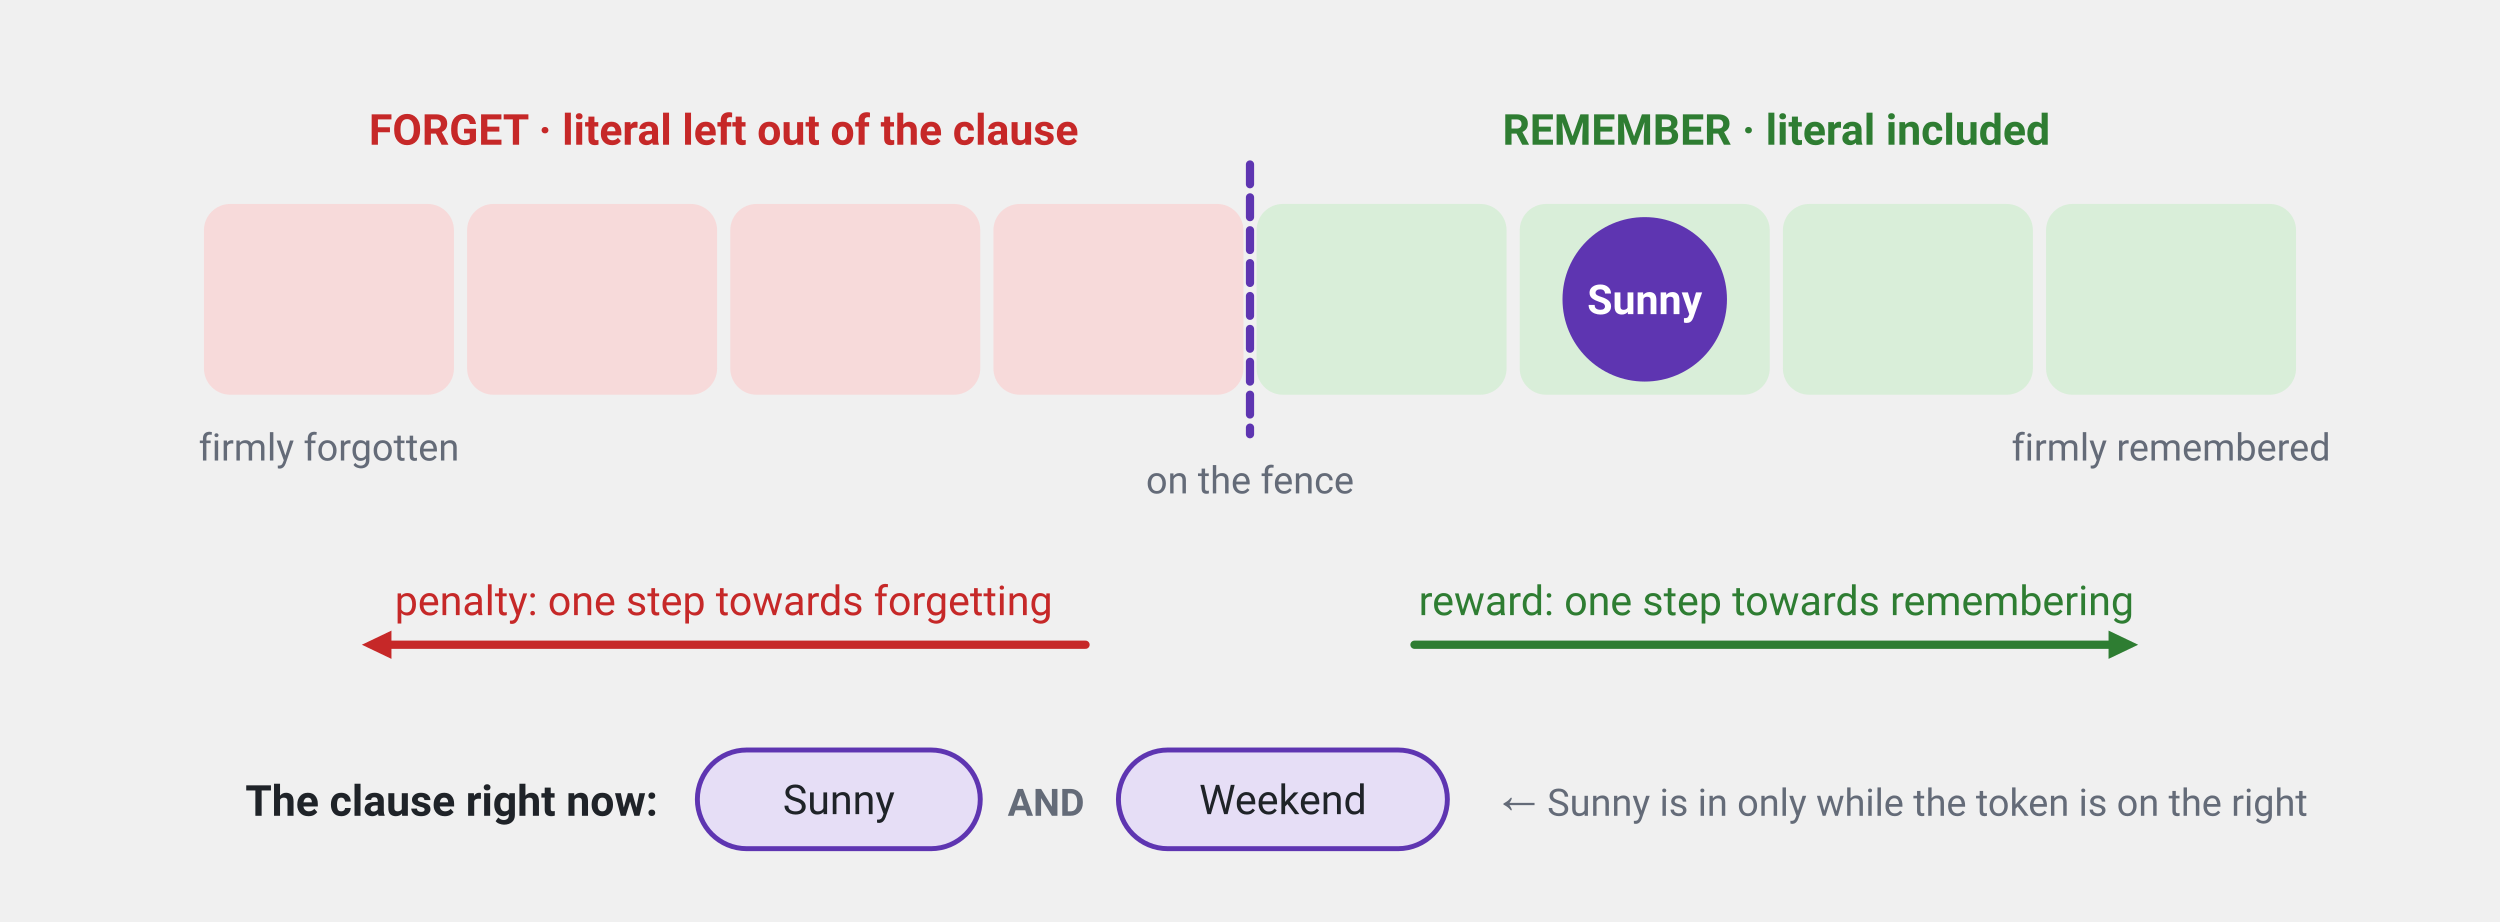
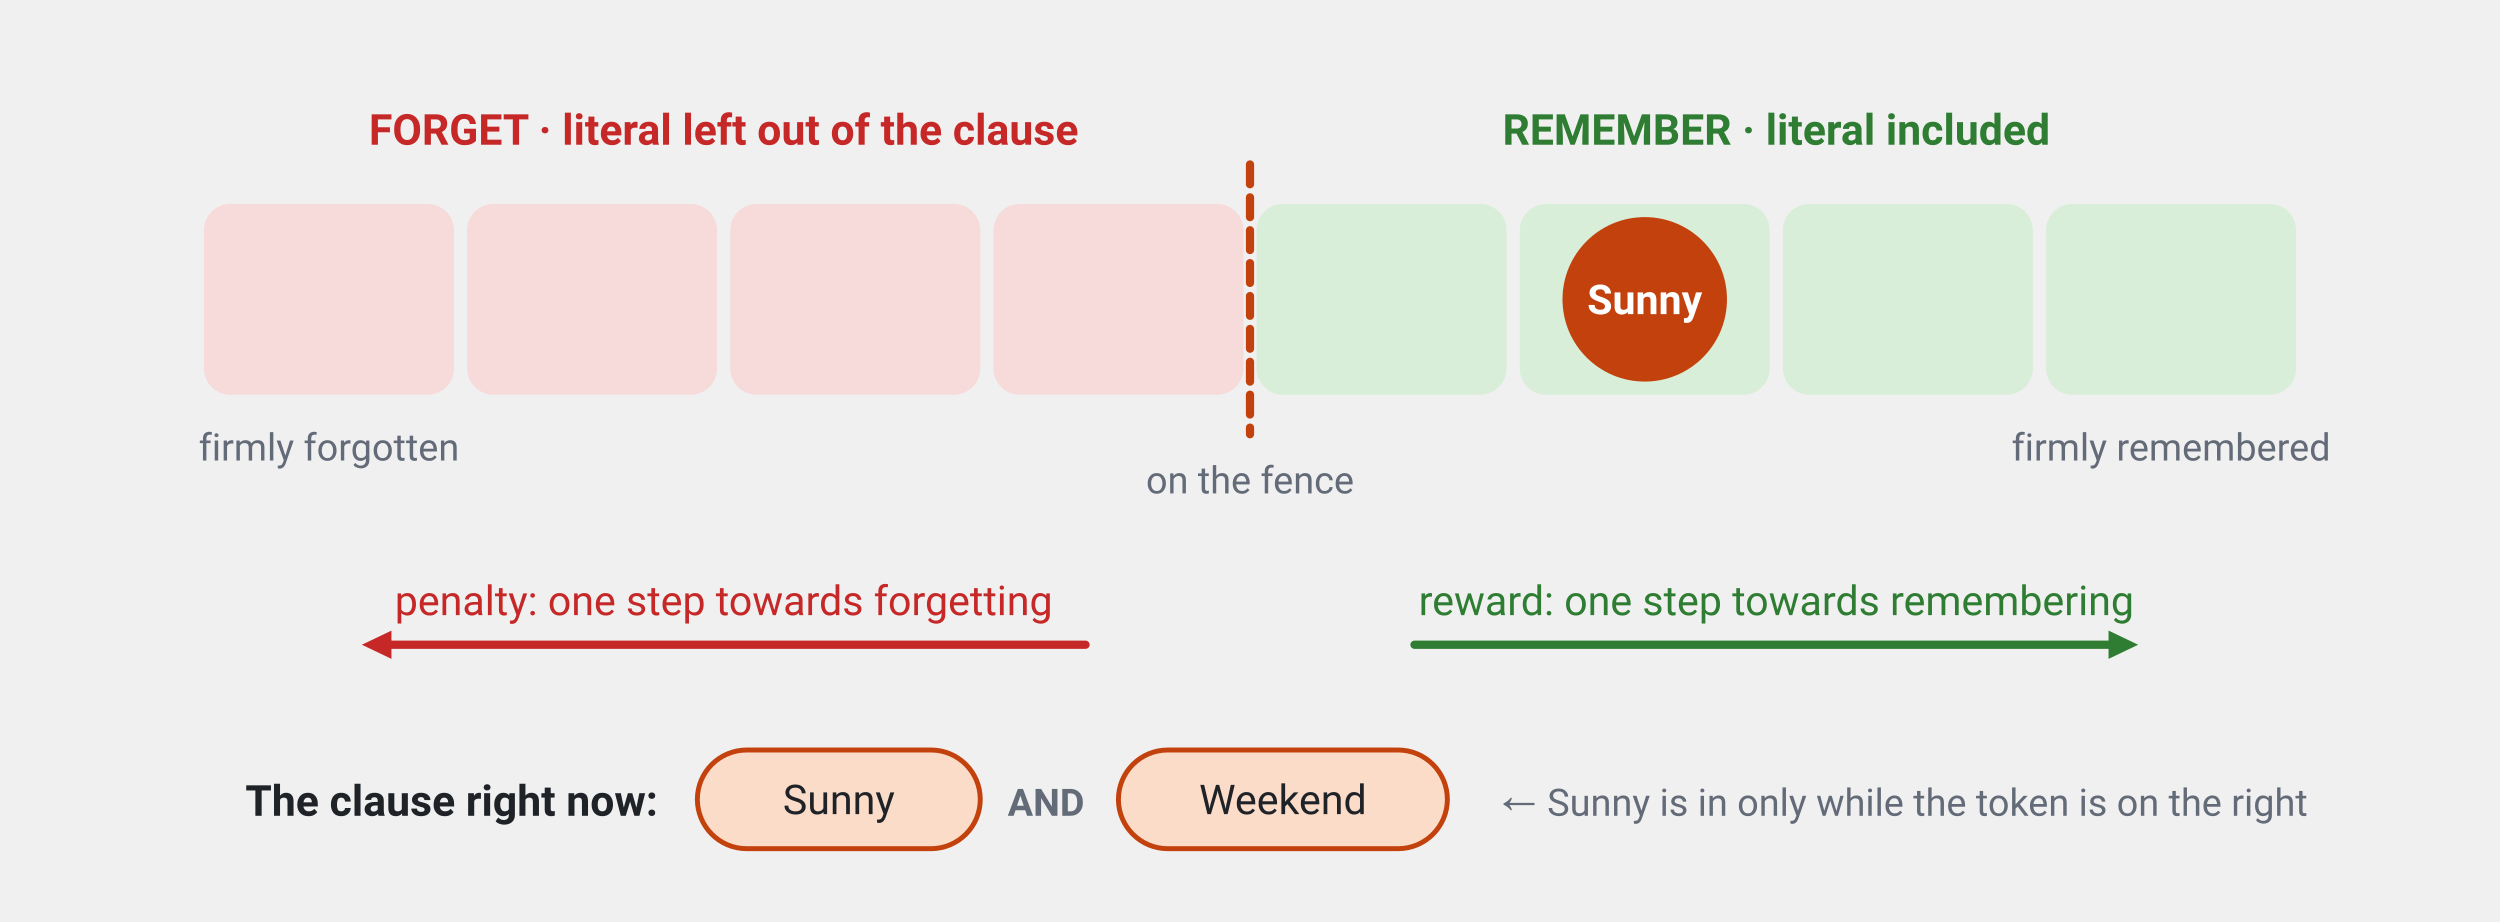
<svg xmlns="http://www.w3.org/2000/svg" viewBox="0 0 760 280" width="760" height="280" role="img" font-family="Roboto, 'Helvetica Neue', Helvetica, Arial, sans-serif">
  <style>@keyframes k1{0.000%{transform:translate(-160.0px,0.0px)} 7.000%{transform:translate(-160.0px,0.0px)} 10.500%{transform:translate(-80.0px,0.0px)} 19.000%{transform:translate(-80.0px,0.0px)} 22.500%{transform:translate(0.0px,0.0px)} 31.000%{transform:translate(0.0px,0.0px)} 34.500%{transform:translate(80.0px,0.0px)} 46.000%{transform:translate(80.0px,0.0px)} 49.500%{transform:translate(0.0px,0.0px)} 58.000%{transform:translate(0.0px,0.0px)} 61.500%{transform:translate(-80.0px,0.0px)} 70.000%{transform:translate(-80.0px,0.0px)} 73.500%{transform:translate(-160.0px,0.0px)} 82.000%{transform:translate(-160.0px,0.0px)} 85.500%{transform:translate(-240.0px,0.0px)} 93.000%{transform:translate(-240.0px,0.0px)} 96.500%{transform:translate(-160.0px,0.0px)} 100.000%{transform:translate(-160.0px,0.0px)}}
.k1{animation:k1 11s ease-in-out infinite}
@keyframes k2{0.000%{opacity:.3} 45.990%{opacity:.3} 46.000%{opacity:1} 52.990%{opacity:1} 53.000%{opacity:.3} 57.990%{opacity:.3} 58.000%{opacity:1} 64.990%{opacity:1} 65.000%{opacity:.3} 69.990%{opacity:.3} 70.000%{opacity:1} 76.990%{opacity:1} 77.000%{opacity:.3} 81.990%{opacity:.3} 82.000%{opacity:1} 88.990%{opacity:1} 89.000%{opacity:.3} 100.000%{opacity:.3}}
.k2{animation:k2 11s linear infinite}
@keyframes k3{0.000%{opacity:.3} 6.990%{opacity:.3} 7.000%{opacity:1} 13.990%{opacity:1} 14.000%{opacity:.3} 18.990%{opacity:.3} 19.000%{opacity:1} 25.990%{opacity:1} 26.000%{opacity:.3} 30.990%{opacity:.3} 31.000%{opacity:1} 37.990%{opacity:1} 38.000%{opacity:.3} 92.990%{opacity:.3} 93.000%{opacity:1} 100.000%{opacity:1}}
.k3{animation:k3 11s linear infinite}
@keyframes k4{0.000%{opacity:0} 8.740%{opacity:0} 8.750%{opacity:1} 20.740%{opacity:1} 20.750%{opacity:1} 32.740%{opacity:1} 32.750%{opacity:1} 47.740%{opacity:1} 47.750%{opacity:1} 59.740%{opacity:1} 59.750%{opacity:1} 71.740%{opacity:1} 71.750%{opacity:0} 83.740%{opacity:0} 83.750%{opacity:0} 94.740%{opacity:0} 94.750%{opacity:0} 100.000%{opacity:0}}
.k4{animation:k4 11s linear infinite}
@keyframes k5{0.000%{opacity:1} 8.740%{opacity:1} 8.750%{opacity:0} 20.740%{opacity:0} 20.750%{opacity:0} 32.740%{opacity:0} 32.750%{opacity:0} 47.740%{opacity:0} 47.750%{opacity:0} 59.740%{opacity:0} 59.750%{opacity:0} 71.740%{opacity:0} 71.750%{opacity:1} 83.740%{opacity:1} 83.750%{opacity:1} 94.740%{opacity:1} 94.750%{opacity:1} 100.000%{opacity:1}}
.k5{animation:k5 11s linear infinite}
@media (prefers-reduced-motion: reduce){.anim{animation:none!important}}</style>
  <rect x="62" y="62" width="76" height="58" rx="8" fill="#f7dada" stroke="none" stroke-width="1.5" />
  <rect x="142" y="62" width="76" height="58" rx="8" fill="#f7dada" stroke="none" stroke-width="1.5" />
  <rect x="222" y="62" width="76" height="58" rx="8" fill="#f7dada" stroke="none" stroke-width="1.5" />
  <rect x="302" y="62" width="76" height="58" rx="8" fill="#f7dada" stroke="none" stroke-width="1.5" />
  <rect x="382" y="62" width="76" height="58" rx="8" fill="#d9eed9" stroke="none" stroke-width="1.5" />
  <rect x="462" y="62" width="76" height="58" rx="8" fill="#d9eed9" stroke="none" stroke-width="1.5" />
  <rect x="542" y="62" width="76" height="58" rx="8" fill="#d9eed9" stroke="none" stroke-width="1.5" />
  <rect x="622" y="62" width="76" height="58" rx="8" fill="#d9eed9" stroke="none" stroke-width="1.5" />
-   <line x1="380" y1="50" x2="380" y2="132" stroke="#5e35b1" stroke-width="2.5" stroke-linecap="round" stroke-dasharray="6 4" />
+   <line x1="380" y1="50" x2="380" y2="132" stroke="#c2410c" stroke-width="2.5" stroke-linecap="round" stroke-dasharray="6 4" />
  <text x="220" y="44" font-size="13" fill="#c62828" text-anchor="middle" font-weight="bold">FORGET  ·  literal left out of the clause</text>
  <text x="540" y="44" font-size="13" fill="#2e7d32" text-anchor="middle" font-weight="bold">REMEMBER  ·  literal included</text>
  <text x="100" y="140" font-size="11.5" fill="#646b78" text-anchor="middle" font-weight="normal">firmly forgotten</text>
  <text x="380" y="150" font-size="11.5" fill="#646b78" text-anchor="middle" font-weight="normal">on the fence</text>
  <text x="660" y="140" font-size="11.5" fill="#646b78" text-anchor="middle" font-weight="normal">firmly remembered</text>
  <g transform="translate(500.0,91.0)">
    <g class="anim k1">
-       <circle r="25" fill="#5e35b1" />
+       <circle r="25" fill="#c2410c" />
      <text x="0" y="4.5" font-size="12.5" fill="#ffffff" text-anchor="middle" font-weight="bold">Sunny</text>
    </g>
  </g>
  <g class="anim k2">
    <g>
      <line x1="330" y1="196" x2="116" y2="196" stroke="#c62828" stroke-width="2.5" stroke-linecap="round" />
      <polygon points="110,196 119.0,191.7 119.0,200.3" fill="#c62828" />
    </g>
    <text x="220" y="187" font-size="12.5" fill="#c62828" text-anchor="middle" font-weight="normal">penalty: one step towards forgetting</text>
  </g>
  <g class="anim k3">
    <g>
      <line x1="430" y1="196" x2="644" y2="196" stroke="#2e7d32" stroke-width="2.5" stroke-linecap="round" />
      <polygon points="650,196 641.0,200.3 641.0,191.7" fill="#2e7d32" />
    </g>
    <text x="540" y="187" font-size="12.5" fill="#2e7d32" text-anchor="middle" font-weight="normal">reward: one step towards remembering</text>
  </g>
  <text x="200" y="248" font-size="13" fill="#1f2328" text-anchor="end" font-weight="bold">The clause right now:</text>
  <g class="anim k4">
-     <rect x="212" y="228" width="86" height="30" rx="15" fill="#e6def6" stroke="#5e35b1" stroke-width="1.5" />
+     <rect x="212" y="228" width="86" height="30" rx="15" fill="#fbdcc8" stroke="#c2410c" stroke-width="1.5" />
    <text x="255" y="247.5" font-size="12.5" fill="#1f2328" text-anchor="middle" font-weight="normal">Sunny</text>
  </g>
  <g opacity="0" class="anim k5">
    <rect x="212" y="228" width="86" height="30" rx="15" fill="none" stroke="#cfd3db" stroke-width="1.5" stroke-dasharray="4 3" />
    <text x="255" y="247.5" font-size="12.5" fill="#646b78" text-anchor="middle" font-weight="normal">Sunny</text>
  </g>
  <text x="318" y="248" font-size="11.5" fill="#646b78" text-anchor="middle" font-weight="bold">AND</text>
-   <rect x="340" y="228" width="100" height="30" rx="15" fill="#e6def6" stroke="#5e35b1" stroke-width="1.5" />
+   <rect x="340" y="228" width="100" height="30" rx="15" fill="#fbdcc8" stroke="#c2410c" stroke-width="1.5" />
  <text x="390" y="247.5" font-size="12.5" fill="#1f2328" text-anchor="middle" font-weight="normal">Weekend</text>
  <text x="456" y="248" font-size="11.5" fill="#646b78" text-anchor="start" font-weight="normal">← Sunny is in only while the token is on the right</text>
</svg>
